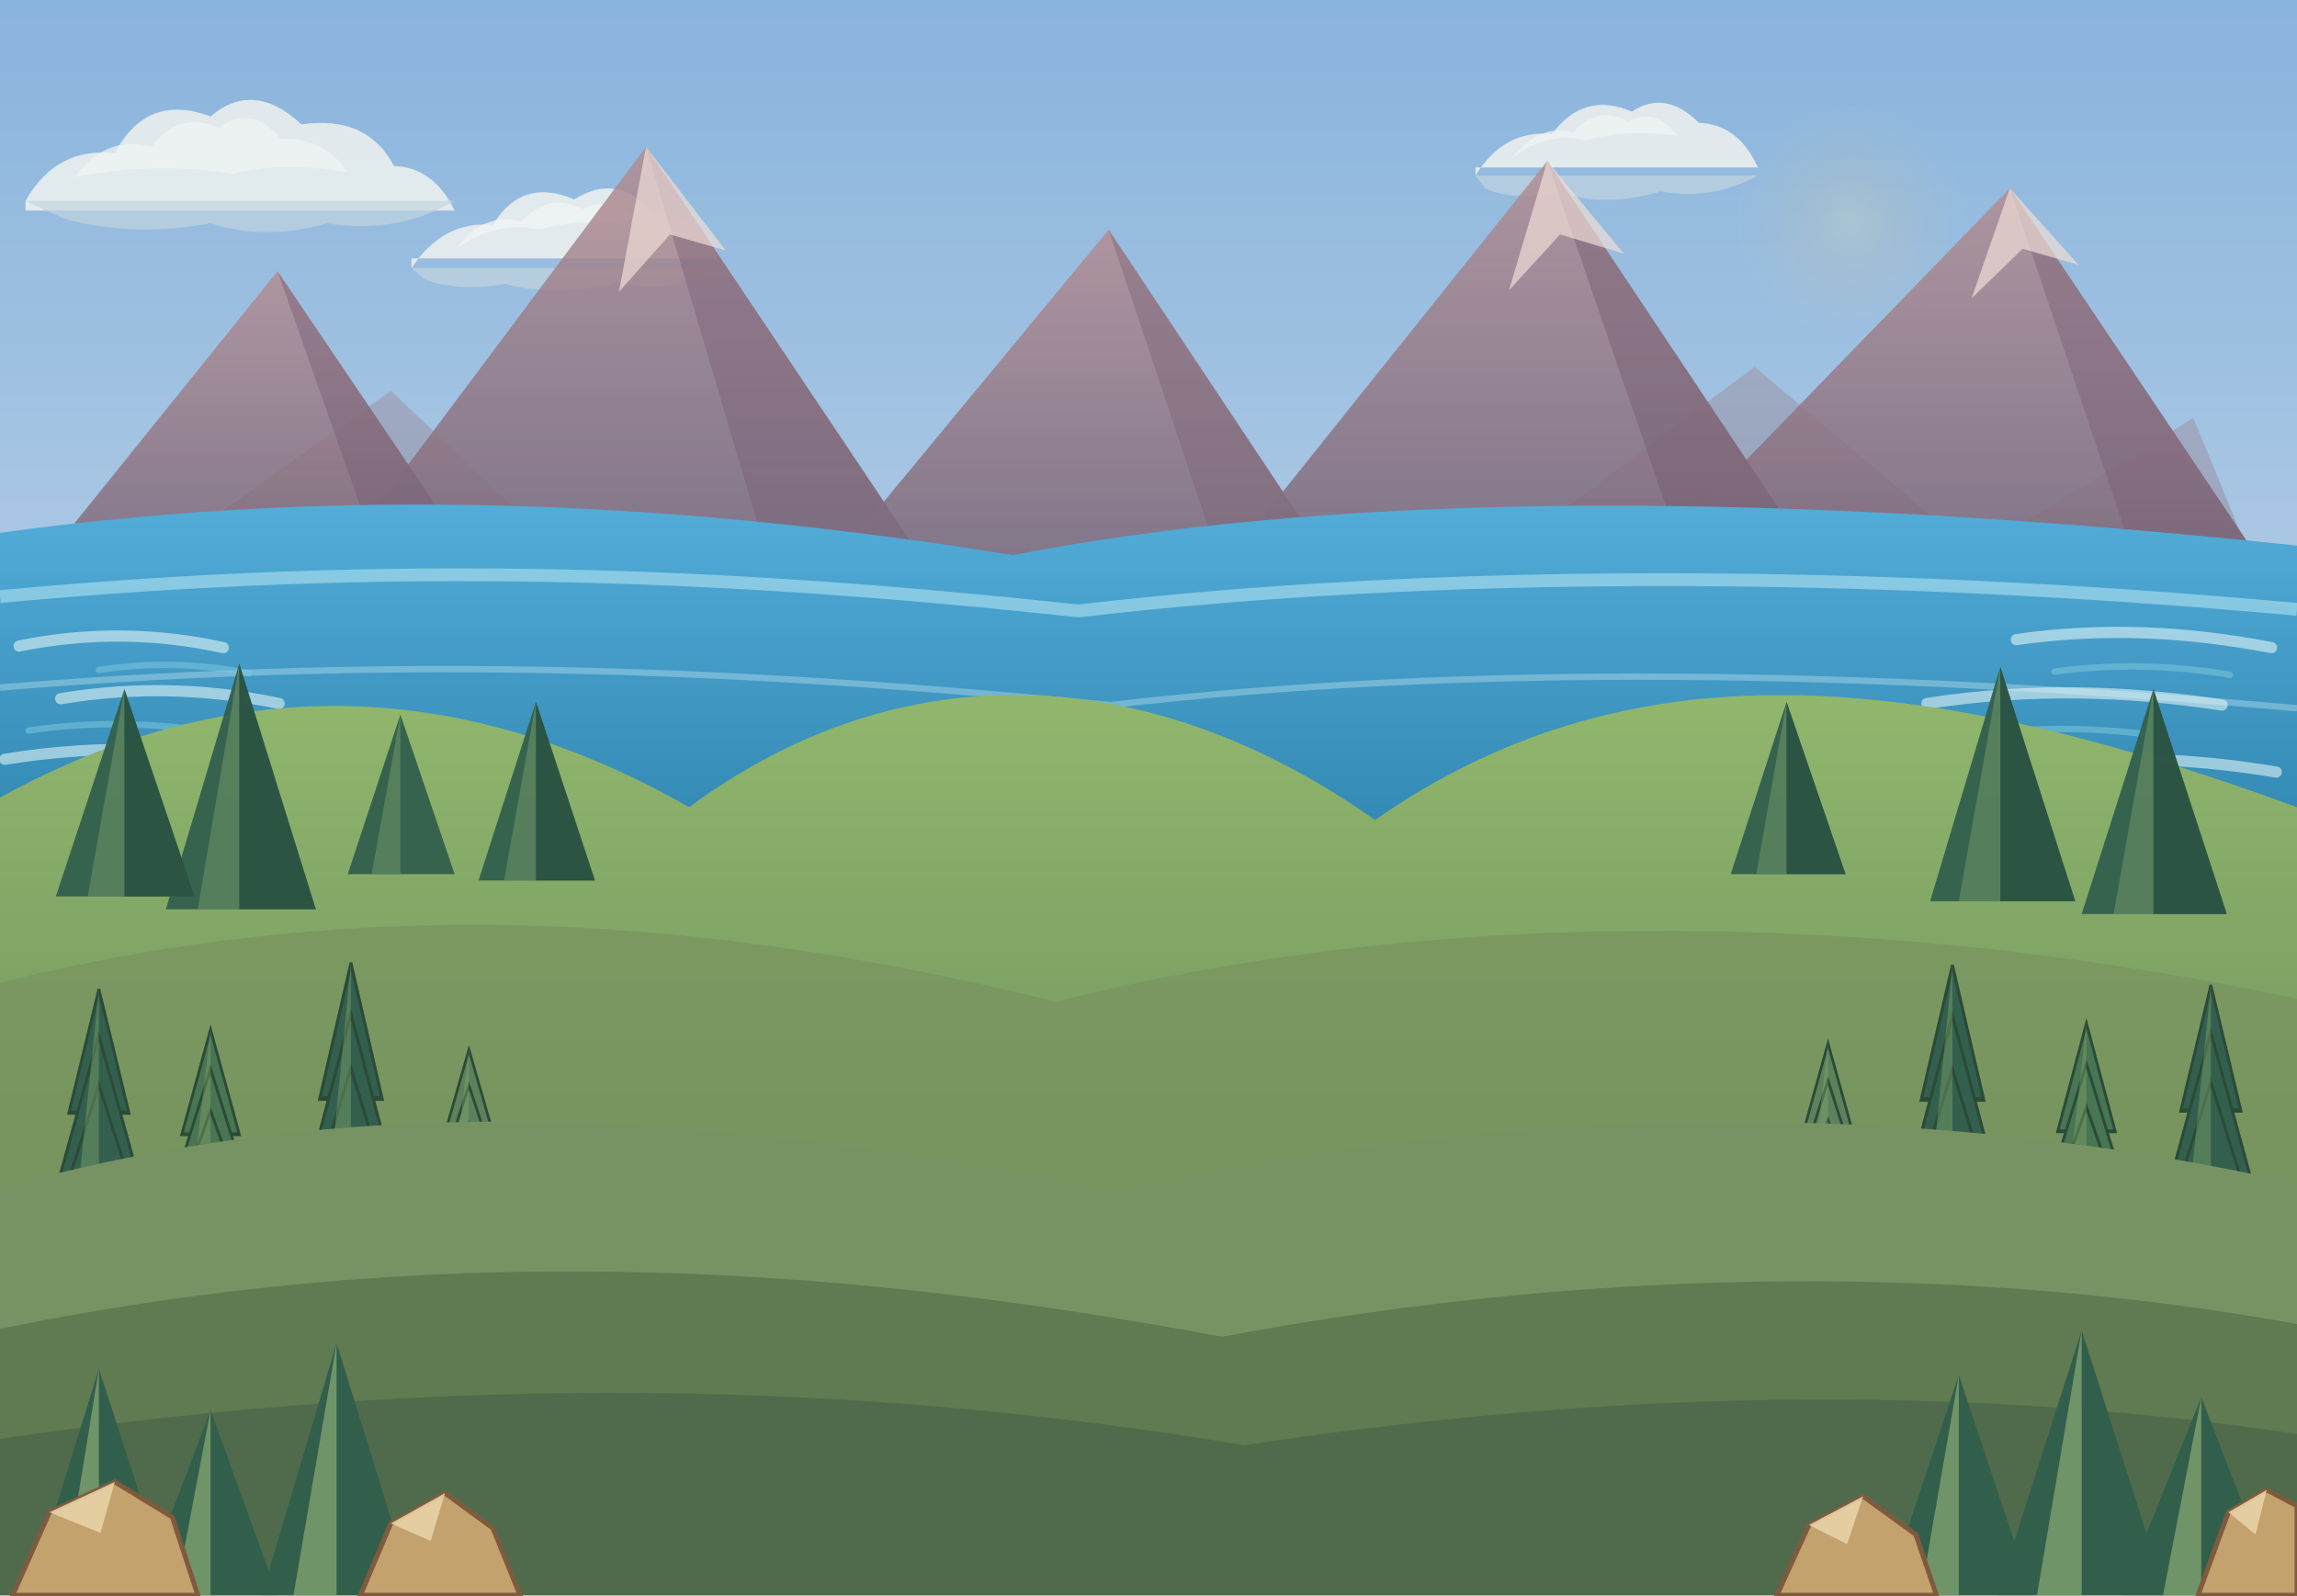
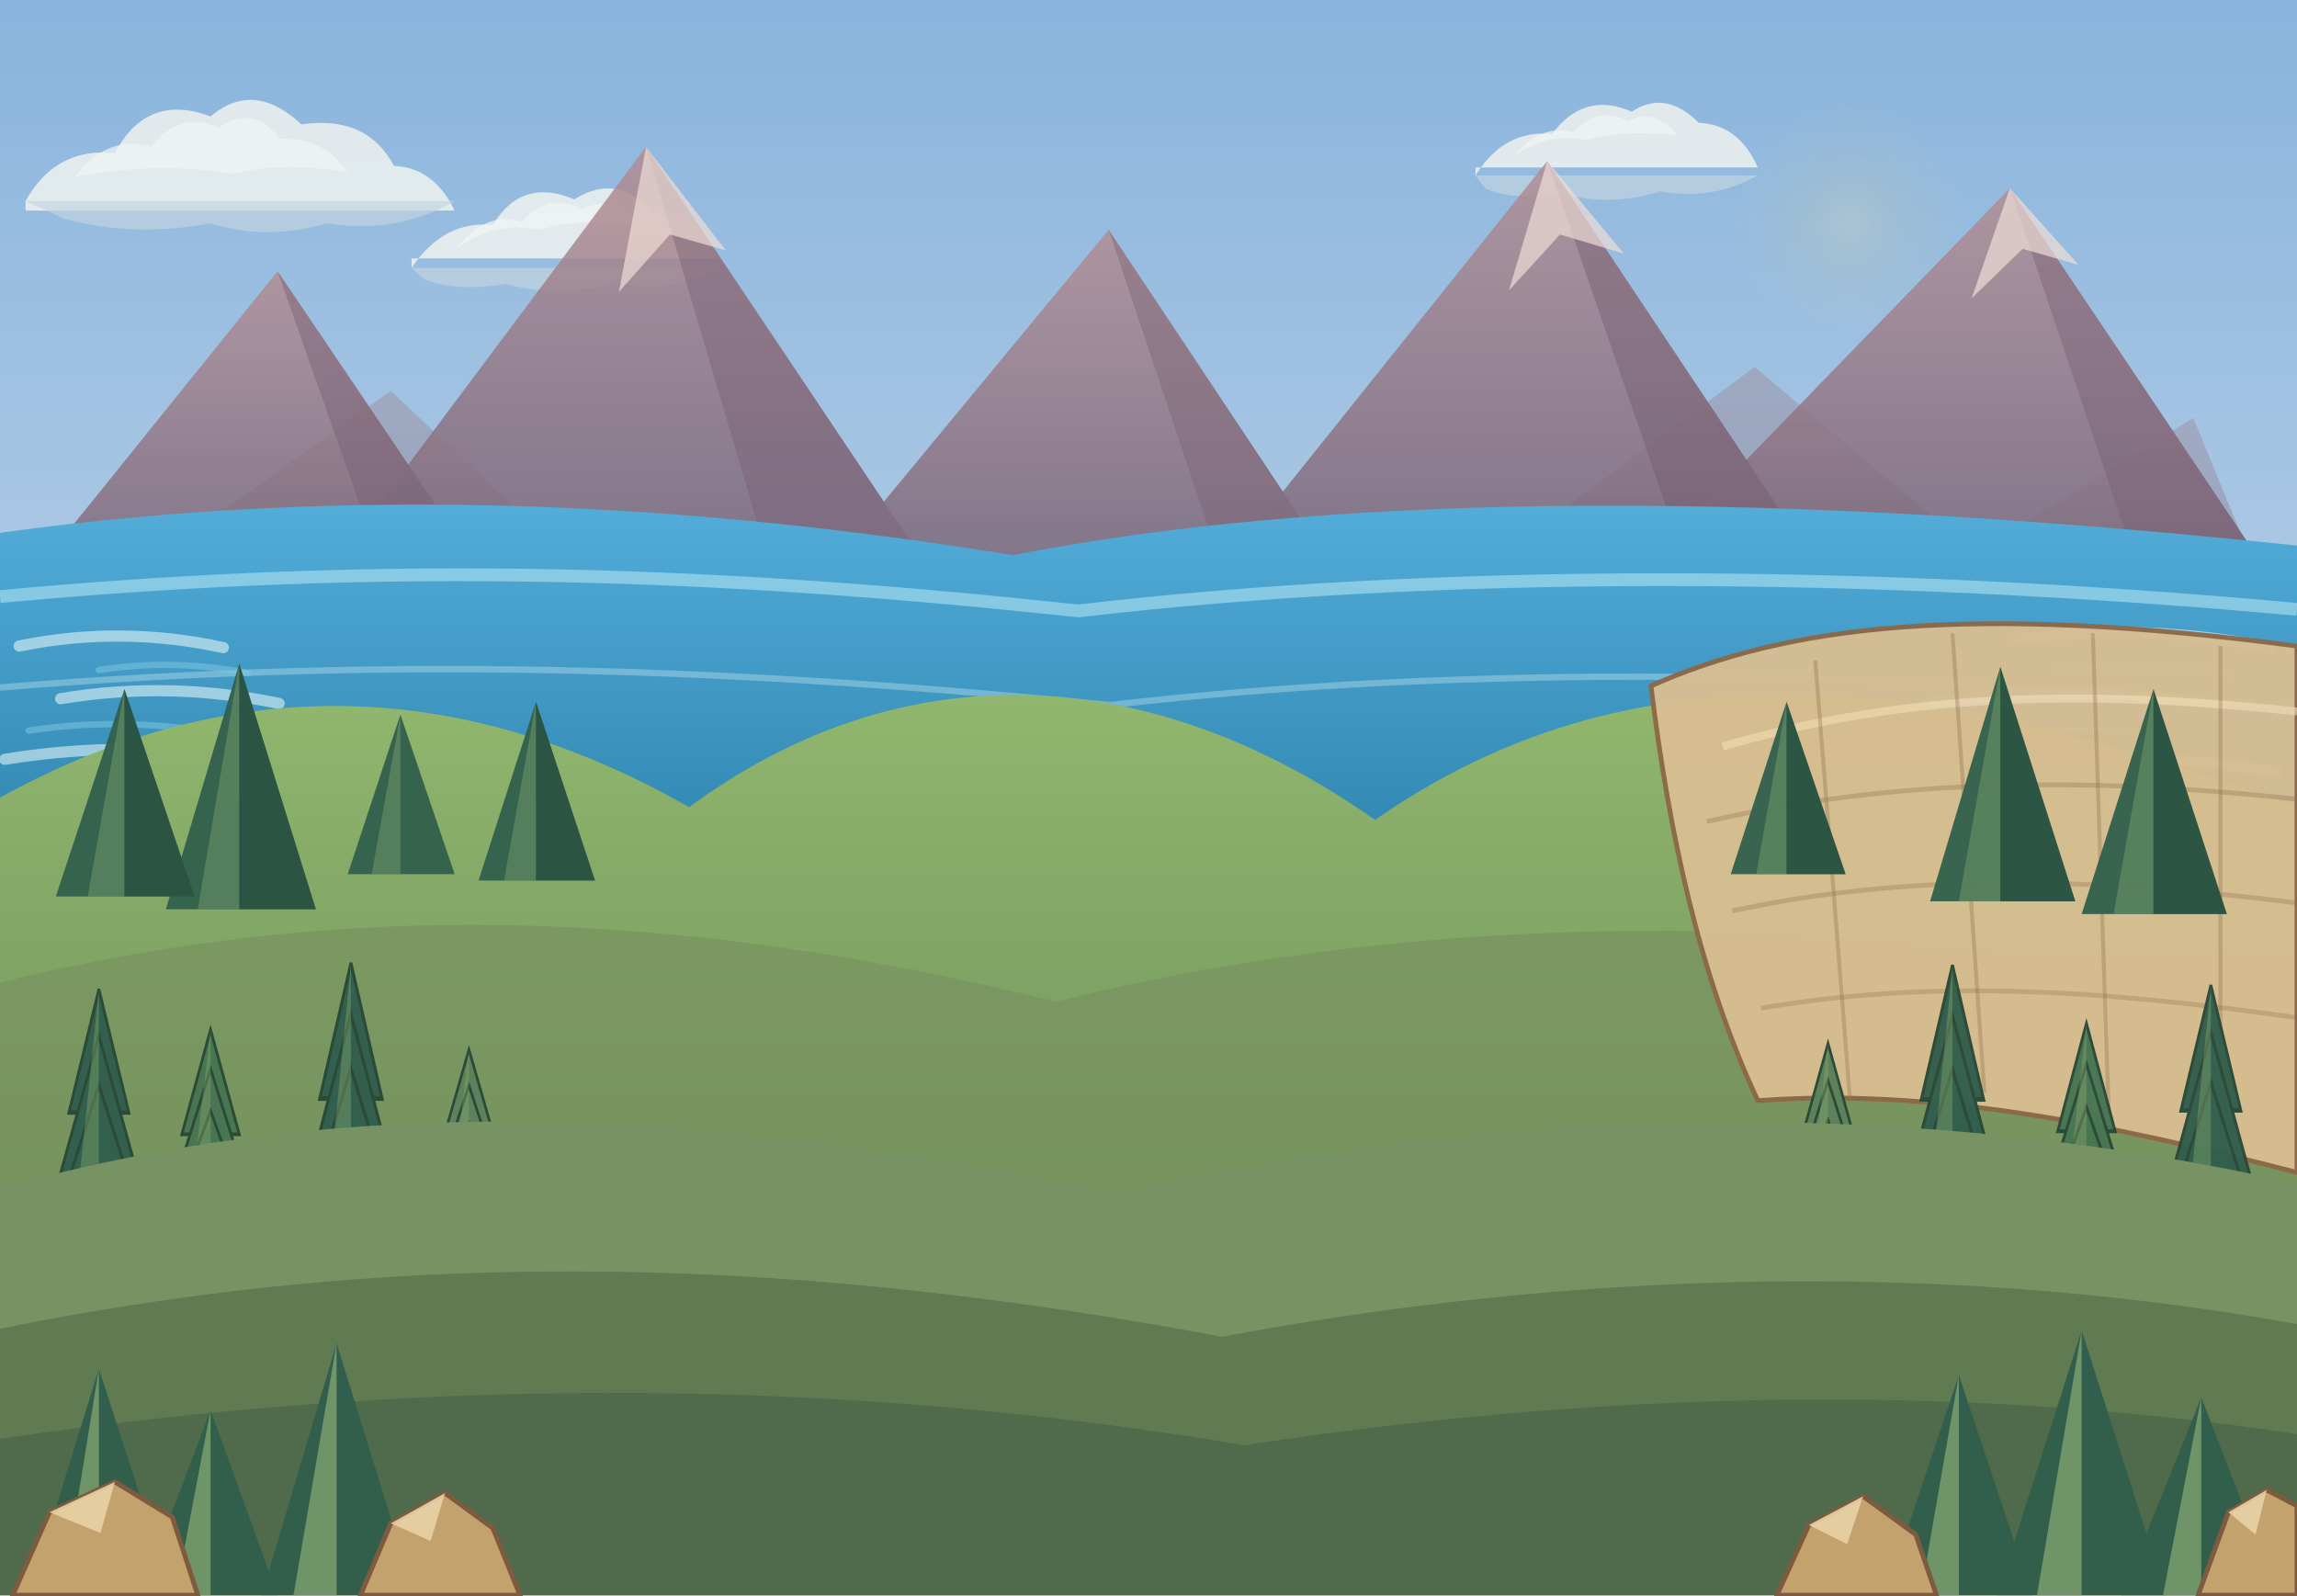
<svg xmlns="http://www.w3.org/2000/svg" viewBox="0 0 1440 1000">
  <defs>
    <linearGradient id="sky" x1="0" y1="0" x2="0" y2="1">
      <stop stop-color="#89b4dd" />
      <stop offset=".48" stop-color="#b7cfe6" />
      <stop offset="1" stop-color="#e4e8ed" />
    </linearGradient>
    <linearGradient id="mountainFar" x1="0" y1="0" x2="0" y2="1">
      <stop stop-color="#b38d92" />
      <stop offset="1" stop-color="#705d72" />
    </linearGradient>
    <linearGradient id="mountainNear" x1="0" y1="0" x2="0" y2="1">
      <stop stop-color="#9c7a83" />
      <stop offset="1" stop-color="#5f566b" />
    </linearGradient>
    <linearGradient id="water" x1="0" y1="0" x2="0" y2="1">
      <stop stop-color="#53add8" />
      <stop offset="1" stop-color="#277da8" />
    </linearGradient>
    <linearGradient id="grass" x1="0" y1="0" x2="0" y2="1">
      <stop stop-color="#91b66d" />
      <stop offset="1" stop-color="#587c52" />
    </linearGradient>
    <radialGradient id="sunGlow" cx="50%" cy="50%" r="50%">
      <stop offset="0" stop-color="#ffeaa0" stop-opacity=".78" />
      <stop offset=".42" stop-color="#f5cf64" stop-opacity=".34" />
      <stop offset="1" stop-color="#f5cf64" stop-opacity="0" />
    </radialGradient>
    <g id="midConifer">
      <rect x="-3" y="56" width="6" height="18" rx="1.5" fill="#6a4934" />
      <path d="M0-18-15 22H15Z" fill="currentColor" stroke="#294936" stroke-width="1.4" />
      <path d="M0-3-21 46H21Z" fill="currentColor" stroke="#294936" stroke-width="1.4" />
      <path d="M0 13-28 70H28Z" fill="currentColor" stroke="#294936" stroke-width="1.4" />
      <path d="M0-18V70L-14 70Z" fill="#8baa6d" opacity=".38" />
    </g>
  </defs>
  <rect width="1440" height="1000" fill="url(#sky)" />
  <circle cx="1160" cy="138" r="74" fill="url(#sunGlow)" opacity=".24" />
  <g opacity=".86">
    <g fill="#eef1ef">
      <path d="M16 126Q35 92 72 96Q92 58 132 73Q159 50 189 78Q230 72 247 104Q272 105 285 132H16Z" />
      <path d="M258 168Q278 138 309 141Q327 111 360 125Q387 108 409 133Q438 132 450 162H258Z" />
      <path d="M925 110Q943 81 973 84Q993 57 1023 70Q1044 56 1065 77Q1090 78 1102 105H925Z" />
    </g>
    <g fill="#c9d8df" opacity=".68">
      <path d="M16 126H285Q249 147 205 140Q167 151 132 140Q83 149 40 137Z" />
      <path d="M258 168H450Q420 185 388 177Q351 187 317 178Q286 183 266 175Z" />
      <path d="M925 110H1102Q1073 126 1041 120Q1008 130 978 121Q947 126 931 118Z" />
    </g>
    <g fill="#fffdf6" opacity=".72">
      <path d="M47 111Q67 84 95 92Q112 69 137 80Q158 65 176 87Q203 86 218 108Q176 101 146 109Q98 101 47 111Z" />
      <path d="M286 156Q304 132 327 139Q344 120 365 131Q386 121 402 142Q365 136 338 144Q311 138 286 156Z" />
      <path d="M948 99Q966 77 986 83Q1002 66 1021 76Q1037 67 1052 85Q1019 81 994 88Q970 82 948 99Z" />
    </g>
  </g>
  <g fill="url(#mountainFar)" opacity=".82">
    <path d="M0 386 174 170 320 386Z" />
    <path d="M185 386 405 92 602 386Z" />
    <path d="M495 386 695 144 856 386Z" />
    <path d="M742 386 970 101 1160 386Z" />
    <path d="M1000 386 1260 118 1440 386Z" />
  </g>
  <g fill="url(#mountainNear)" opacity=".34">
    <path d="M0 420 245 245 430 420Z" />
    <path d="M845 420 1100 230 1325 420Z" />
    <path d="M1120 420 1375 262 1440 420Z" />
  </g>
  <g opacity=".42">
    <path d="M174 170 250 386 320 386Z" fill="#735b70" />
    <path d="M405 92 492 386 602 386Z" fill="#765d73" />
    <path d="M695 144 776 386 856 386Z" fill="#796173" />
    <path d="M970 101 1068 386 1160 386Z" fill="#70596c" />
    <path d="M1260 118 1350 386 1440 386Z" fill="#765e72" />
  </g>
  <g fill="#f0dfd7" opacity=".68">
    <path d="M405 92 455 157 420 147 388 183Z" />
    <path d="M970 101 1018 159 978 147 946 182Z" />
    <path d="M1260 118 1303 166 1268 156 1236 187Z" />
  </g>
  <path d="M0 334 C225 303 437 316 635 348 C820 312 1080 304 1440 342 V585 H0Z" fill="url(#water)" />
  <path d="M0 374 C246 351 454 359 676 383 C898 357 1167 357 1440 382" fill="none" stroke="#b9e7f4" stroke-width="8" opacity=".55" />
  <path d="M0 431 C255 410 472 420 696 442 C920 416 1170 420 1440 444" fill="none" stroke="#d5eff5" stroke-width="4" opacity=".34" />
  <g fill="none" stroke-linecap="round">
    <g stroke="#e6f7f8" opacity=".58">
      <path d="M12 405c44-9 87-8 128 1M38 438c48-8 94-6 137 3M3 476c61-10 117-7 169 2" stroke-width="7" />
      <path d="M1264 401c55-8 108-5 160 5M1208 441c65-10 126-8 185 1M1261 481c58-8 112-6 166 3" stroke-width="7" />
    </g>
    <g stroke="#7fc7df" opacity=".52">
      <path d="M62 420c32-5 63-4 94 2M18 458c39-6 78-5 116 1" stroke-width="4" />
      <path d="M1288 421c37-5 74-4 110 2M1234 461c43-6 84-5 124 1" stroke-width="4" />
    </g>
  </g>
  <path d="M0 500 C145 420 290 425 432 506 C565 408 720 414 862 514 C1020 404 1200 418 1440 506 V1000 H0Z" fill="url(#grass)" />
  <path d="M0 616 C210 564 420 568 662 628 C912 565 1190 573 1440 626 V1000 H0Z" fill="#78935f" opacity=".72" />
+   <g opacity=".96">
+     <path d="M1035 430 C1120 392 1235 378 1440 405 V735 C1320 704 1210 682 1102 690 C1065 611 1046 520 1035 430Z" fill="#d7bd91" stroke="#8d6847" stroke-width="3" />
+     <path d="M1080 468 C1182 438 1288 430 1440 446" fill="none" stroke="#f3dfba" stroke-width="5" opacity=".62" />
+     <path d="M1070 515 C1185 489 1301 486 1440 501" fill="none" stroke="#8f6b49" stroke-width="3" opacity=".34" />
+     <path d="M1086 571 C1193 548 1304 549 1440 566" fill="none" stroke="#8f6b49" stroke-width="3" opacity=".32" />
+     <path d="M1104 632 C1210 614 1314 620 1440 638" fill="none" stroke="#8f6b49" stroke-width="3" opacity=".3" />
+     <g stroke="#96704c" stroke-width="2.5" opacity=".36">
+       <path d="M1138 414 1160 692" />
+       <path d="M1224 397 1244 685" />
+       <path d="M1312 397 1322 699" />
+       <path d="M1392 405 1392 721" />
+     </g>
+   </g>
  <g fill="#315f4d" opacity=".95">
    <path d="M35 562 78 432l44 130Z" />
    <path d="M104 570 150 416l48 154Z" />
    <path d="M218 548 251 448l34 100Z" />
    <path d="M300 552 336 440l37 112Z" />
    <path d="M1085 548 1120 440l37 108Z" />
    <path d="M1210 565 1254 418l47 147Z" />
    <path d="M1305 573 1350 432l46 141Z" />
  </g>
  <g fill="#6f9568" opacity=".56">
    <path d="M78 432 78 562 55 562Z" />
    <path d="M150 416 150 570 124 570Z" />
    <path d="M251 448 251 548 233 548Z" />
    <path d="M336 440 336 552 316 552Z" />
    <path d="M1120 440 1120 548 1101 548Z" />
    <path d="M1254 418 1254 565 1228 565Z" />
    <path d="M1350 432 1350 573 1325 573Z" />
  </g>
  <g fill="#214638" opacity=".5">
    <path d="M78 432 122 562 78 562Z" />
    <path d="M150 416 198 570 150 570Z" />
    <path d="M336 440 373 552 336 552Z" />
    <path d="M1120 440 1157 548 1120 548Z" />
    <path d="M1254 418 1301 565 1254 565Z" />
    <path d="M1350 432 1396 573 1350 573Z" />
  </g>
  <g opacity=".97">
    <use href="#midConifer" color="#315f4d" transform="translate(62 655) scale(1.25 1.93)" />
    <use href="#midConifer" color="#477552" transform="translate(132 675) scale(1.2 1.64)" />
    <use href="#midConifer" color="#315f4d" transform="translate(220 642) scale(1.3 2.12)" />
    <use href="#midConifer" color="#5b815b" transform="translate(294 685) scale(1.15 1.5)" />
    <use href="#midConifer" color="#5b815b" transform="translate(1146 682) scale(1.15 1.55)" />
    <use href="#midConifer" color="#315f4d" transform="translate(1224 643) scale(1.3 2.1)" />
    <use href="#midConifer" color="#477552" transform="translate(1308 672) scale(1.2 1.69)" />
    <use href="#midConifer" color="#315f4d" transform="translate(1386 653) scale(1.25 1.96)" />
  </g>
  <path d="M0 745 C225 682 452 696 700 748 C950 690 1205 689 1440 742 V1000 H0Z" fill="#789363" />
  <path d="M0 833 C265 779 510 790 766 838 C1012 792 1240 794 1440 830 V1000 H0Z" fill="#607a51" />
  <path d="M0 902 C278 861 536 865 780 906 C1030 868 1248 870 1440 899 V1000 H0Z" fill="#486348" opacity=".68" />
  <g opacity=".98">
    <g fill="#315f4d">
      <path d="M18 1000 62 858 108 1000Z" />
      <path d="M88 1000 132 884 174 1000Z" />
      <path d="M164 1000 211 842 260 1000Z" />
      <path d="M1182 1000 1228 862 1274 1000Z" />
      <path d="M1252 1000 1305 834 1358 1000Z" />
      <path d="M1330 1000 1380 876 1428 1000Z" />
    </g>
    <g fill="#6f9568">
      <path d="M62 858 62 1000 39 1000Z" />
      <path d="M132 884 132 1000 110 1000Z" />
      <path d="M211 842 211 1000 184 1000Z" />
      <path d="M1228 862 1228 1000 1204 1000Z" />
      <path d="M1305 834 1305 1000 1277 1000Z" />
      <path d="M1380 876 1380 1000 1356 1000Z" />
    </g>
    <g fill="#c6a36f" stroke="#7e5b3e" stroke-width="3">
      <path d="M8 1000 31 948 72 929 108 951 124 1000Z" />
      <path d="M226 1000 245 955 279 936 309 958 326 1000Z" />
      <path d="M1114 1000 1134 956 1168 938 1201 962 1214 1000Z" />
      <path d="M1378 1000 1397 948 1421 934 1440 944V1000Z" />
    </g>
    <g fill="#ead4a8" opacity=".9">
      <path d="M31 948 72 929 63 961Z" />
      <path d="M245 955 279 936 270 966Z" />
      <path d="M1134 956 1168 938 1158 968Z" />
      <path d="M1397 948 1421 934 1414 962Z" />
    </g>
  </g>
</svg>
